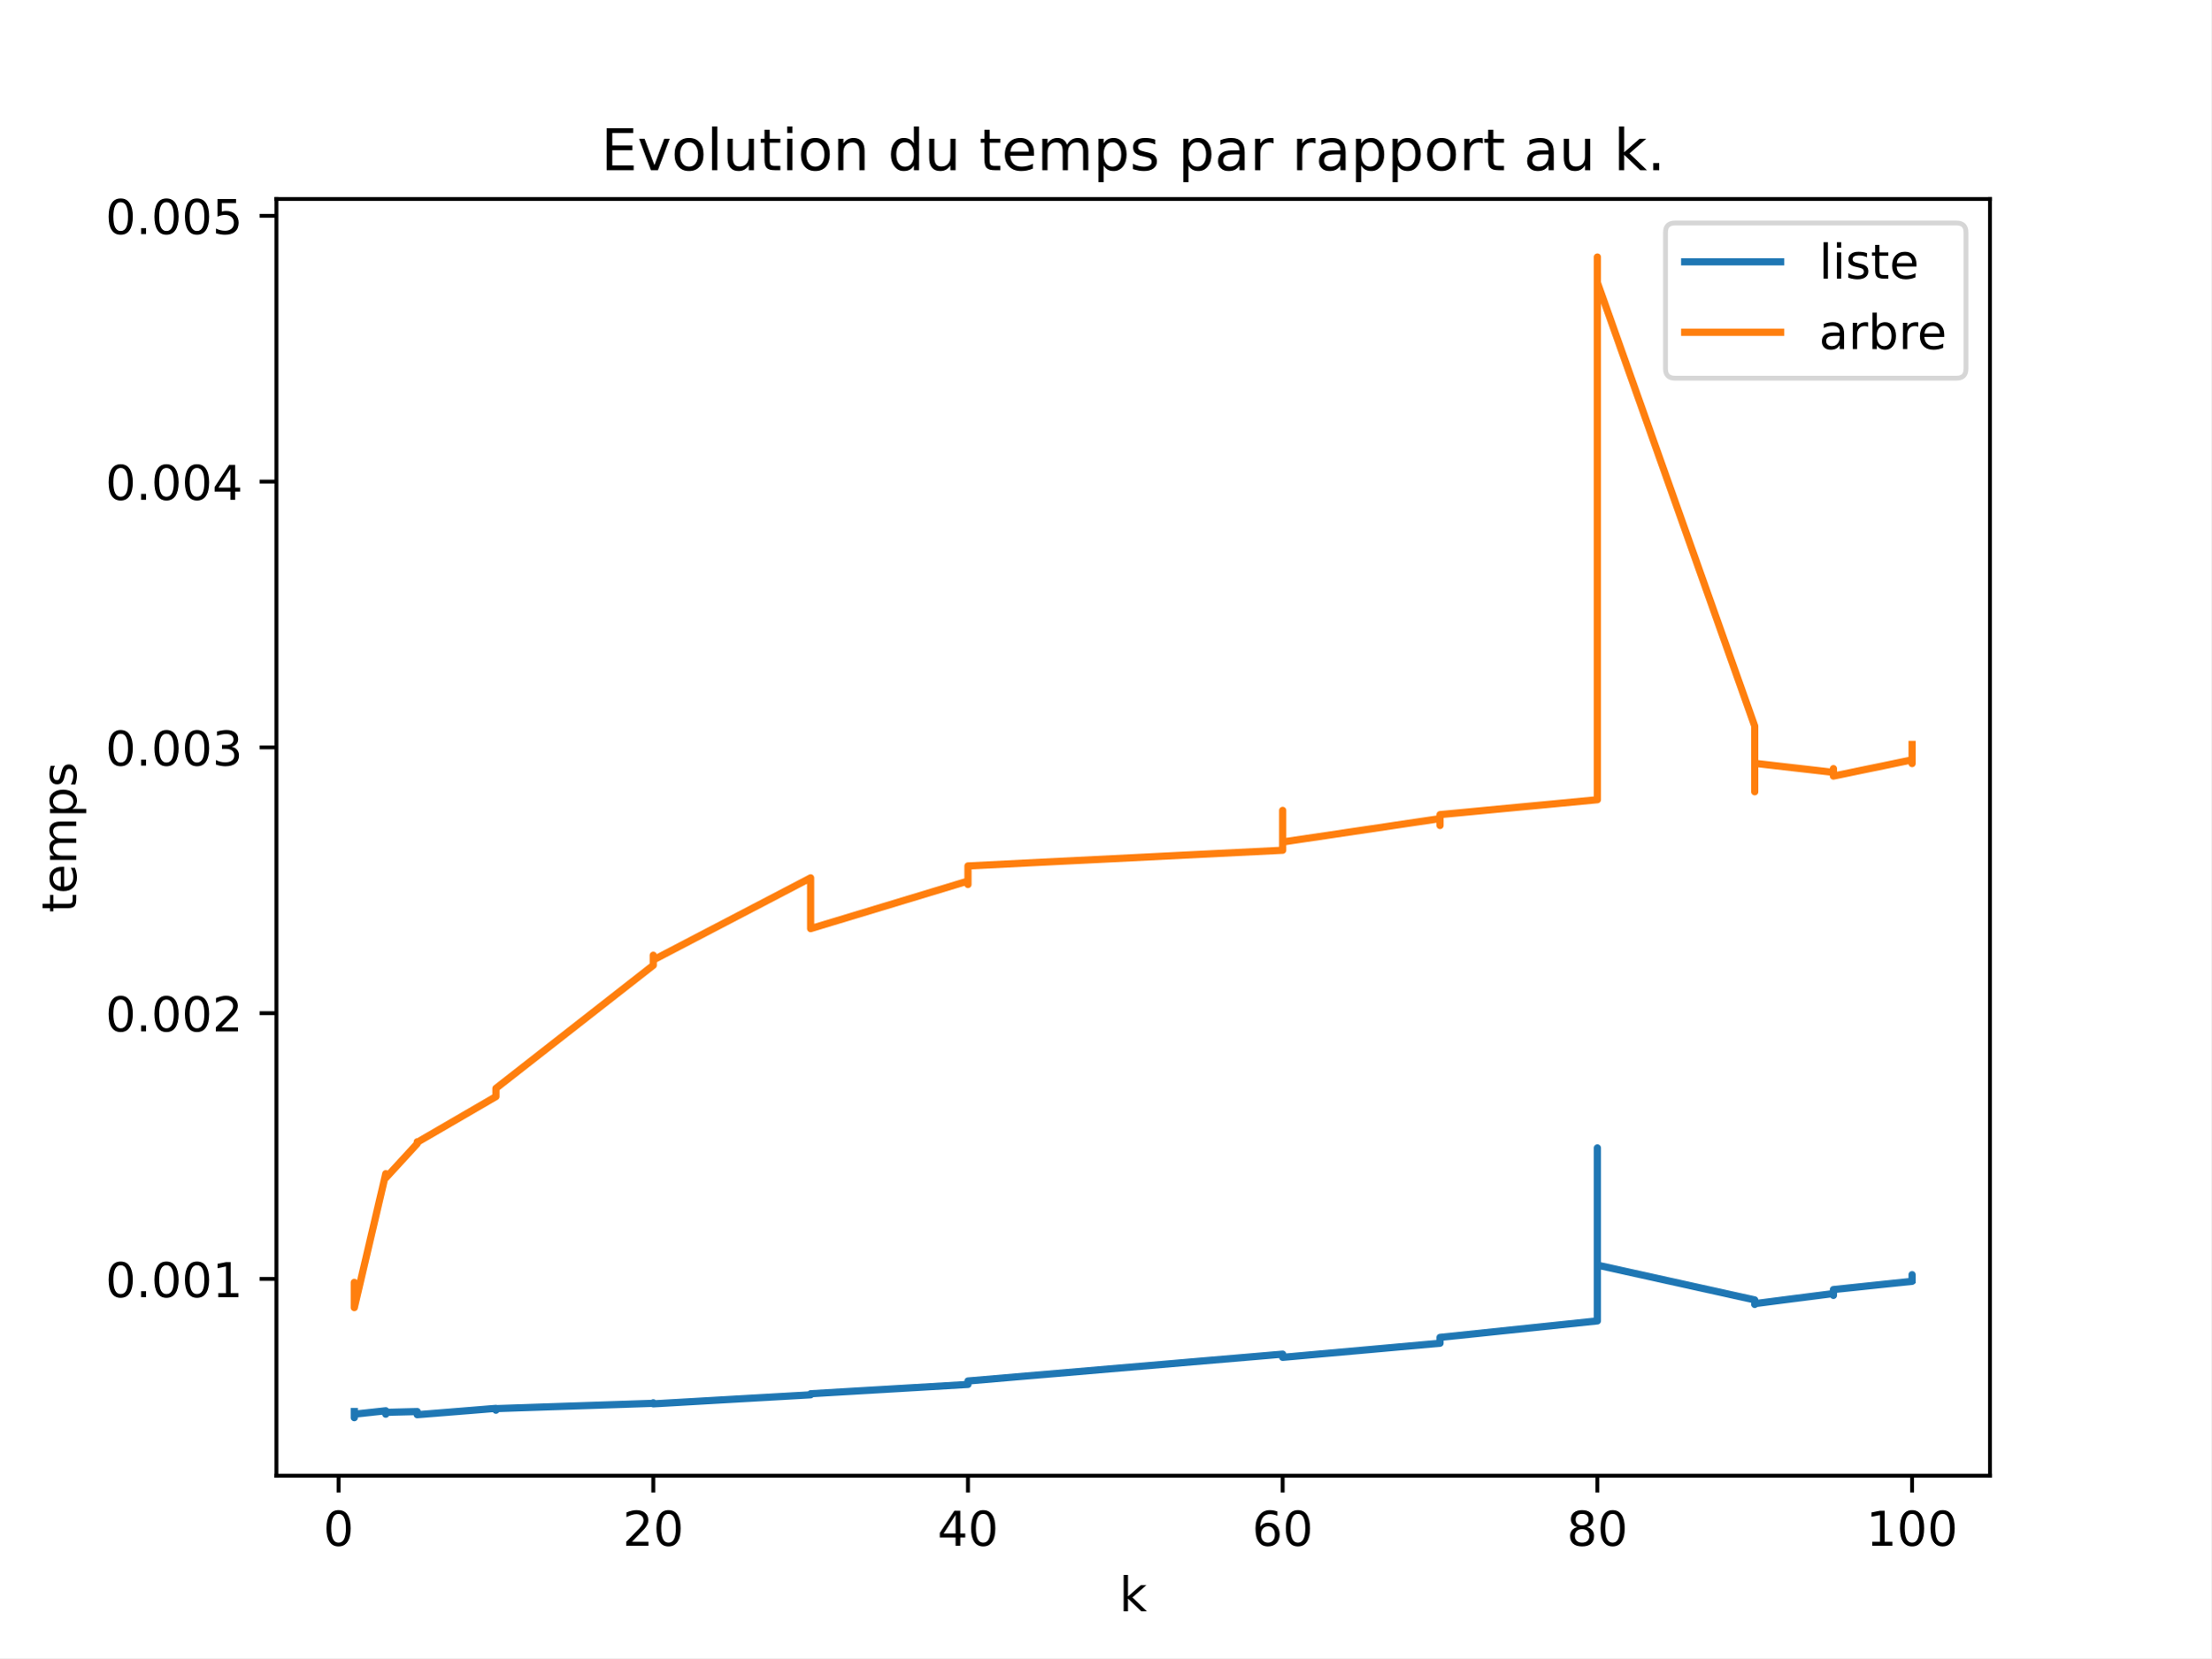
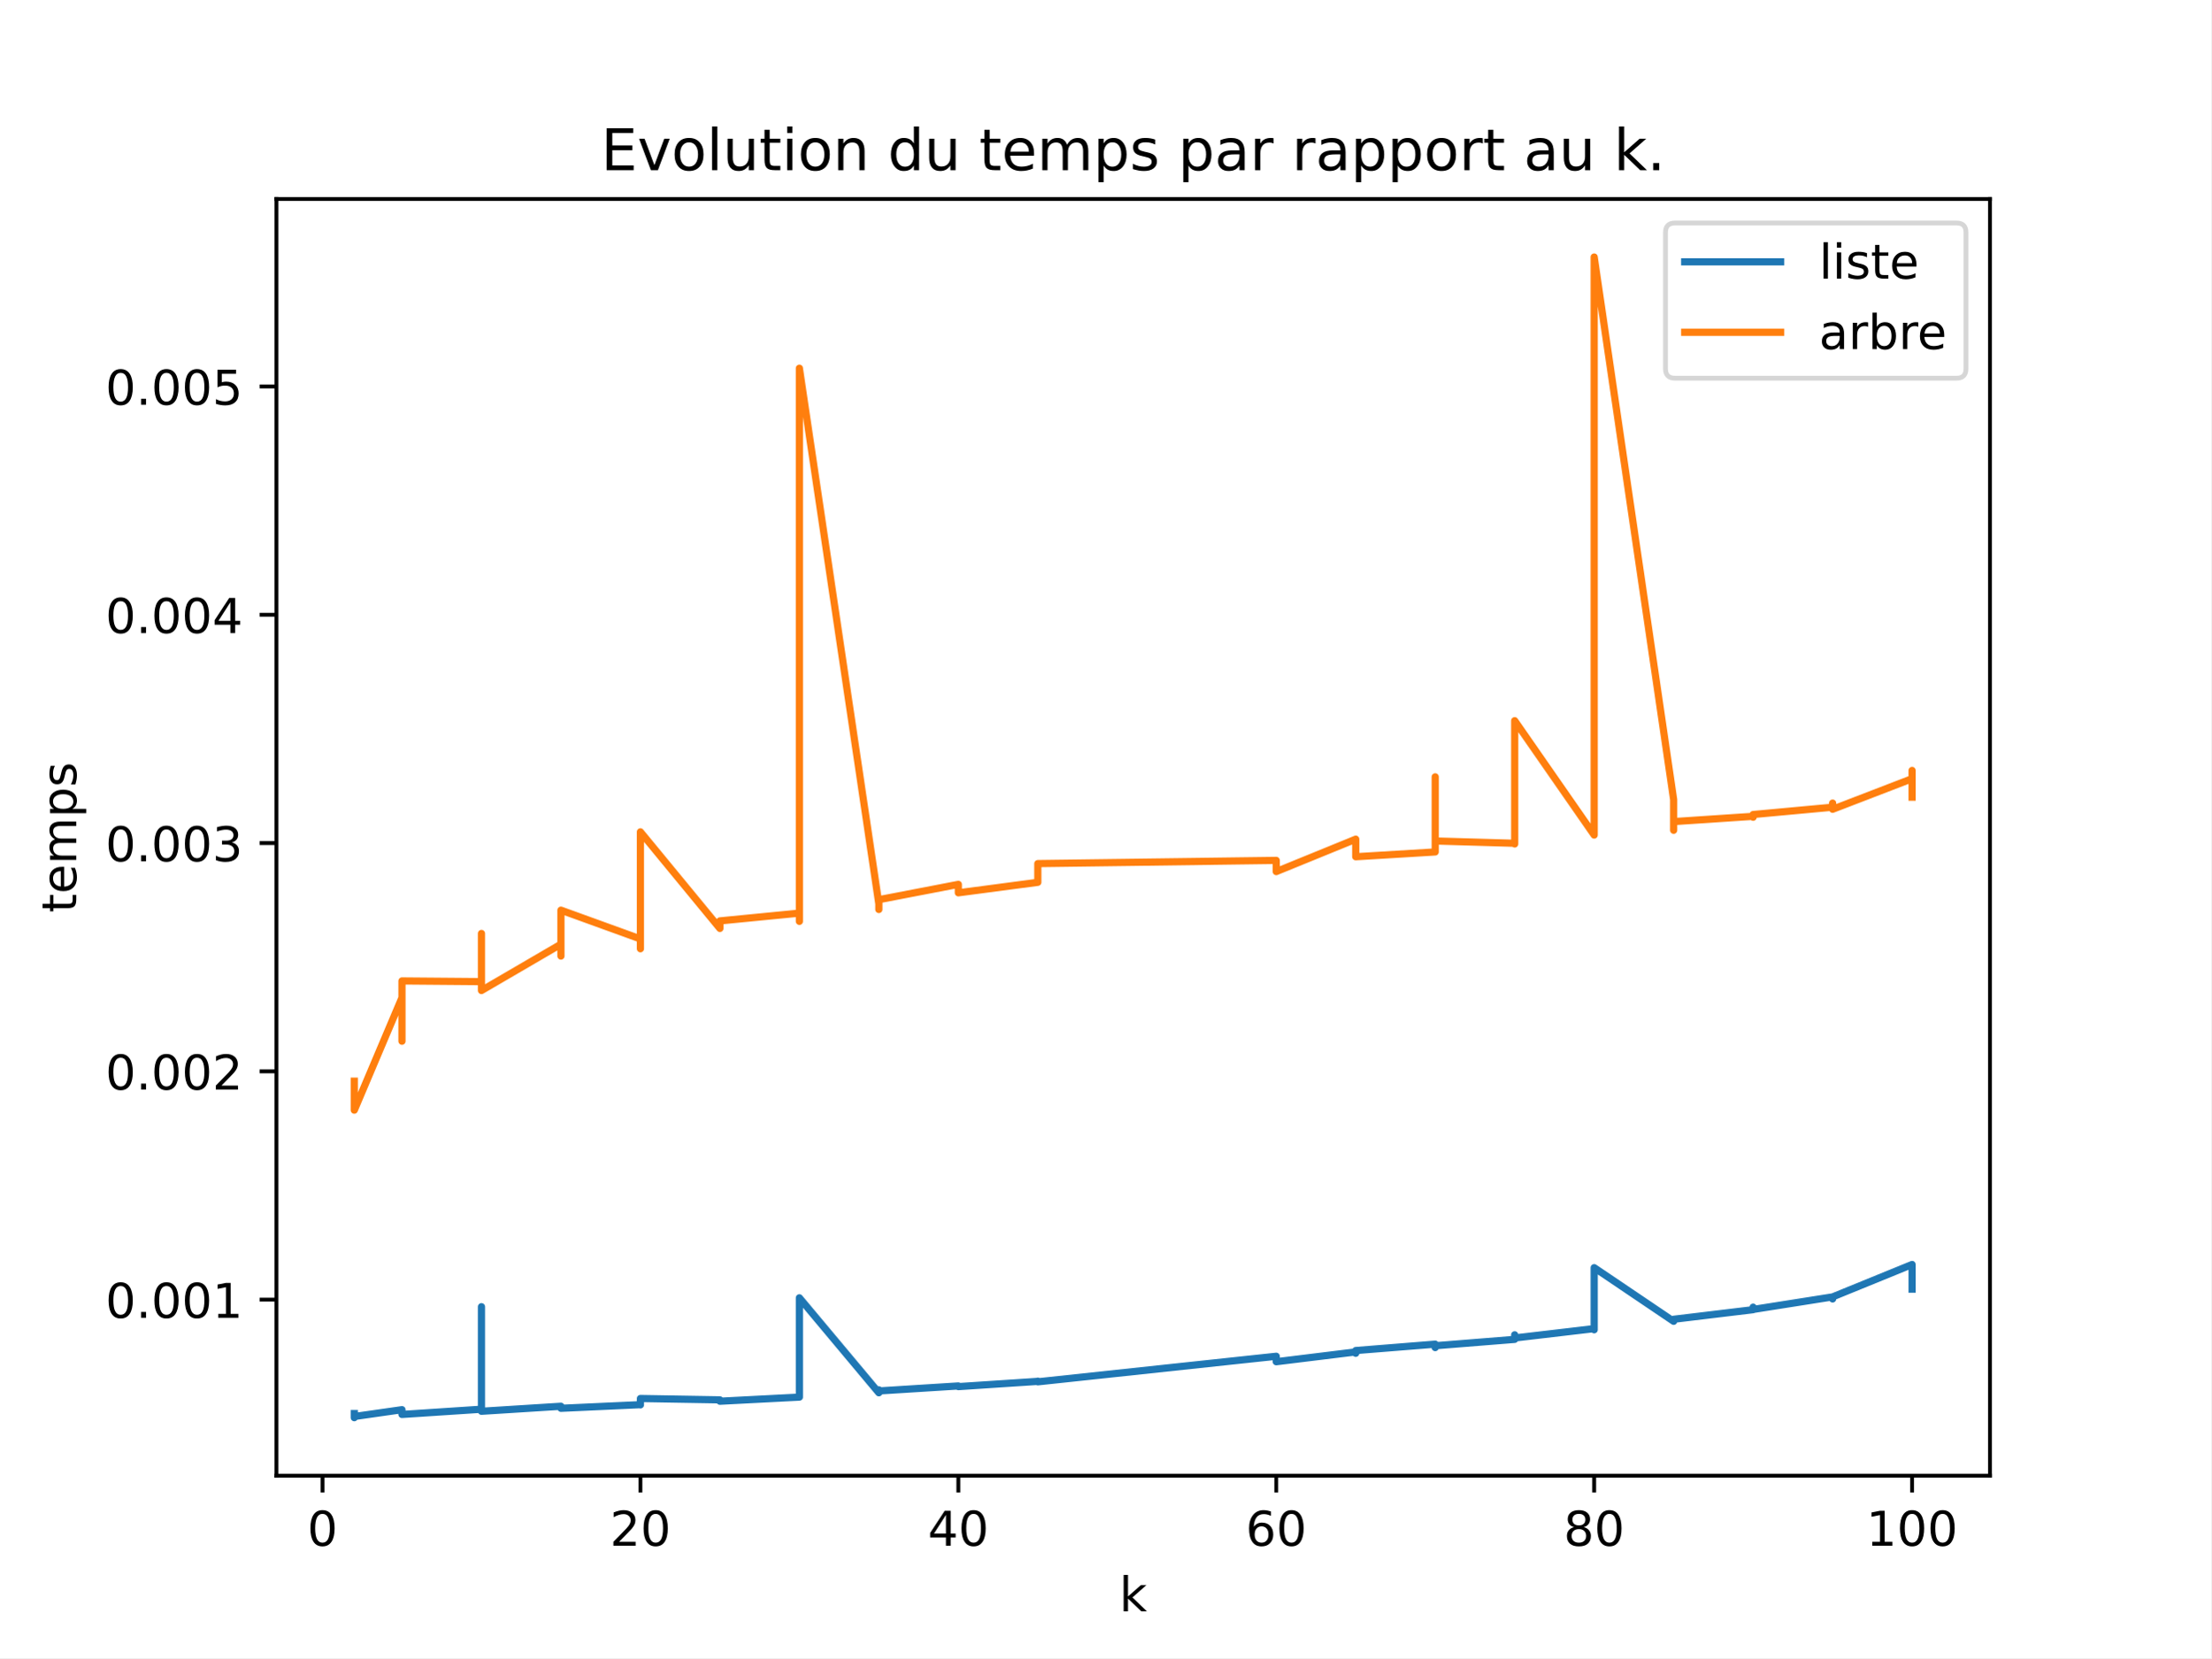
<svg xmlns="http://www.w3.org/2000/svg" xmlns:xlink="http://www.w3.org/1999/xlink" width="460.8pt" height="345.6pt" viewBox="0 0 460.8 345.6" version="1.1">
  <defs>
    <style type="text/css">*{stroke-linejoin: round; stroke-linecap: butt}</style>
  </defs>
  <g id="figure_1">
    <g id="patch_1">
      <path d="M 0 345.6  L 460.8 345.6  L 460.8 0  L 0 0  z " style="fill: #ffffff" />
    </g>
    <g id="axes_1">
      <g id="patch_2">
        <path d="M 57.6 307.584  L 414.72 307.584  L 414.72 41.472  L 57.6 41.472  z " style="fill: #ffffff" />
      </g>
      <g id="matplotlib.axis_1">
        <g id="xtick_1">
          <g id="line2d_1">
            <defs>
-               <path id="m94655cfe02" d="M 0 0  L 0 3.5  " style="stroke: #000000; stroke-width: 0.8" />
-             </defs>
-             <g>
-               <use xlink:href="#m94655cfe02" x="70.553" y="307.584" style="stroke: #000000; stroke-width: 0.8" />
+               <path id="me3ac6b1314" d="M 0 0  L 0 3.5  " style="stroke: #000000; stroke-width: 0.8" />
+             </defs>
+             <g>
+               <use xlink:href="#me3ac6b1314" x="67.207" y="307.584" style="stroke: #000000; stroke-width: 0.8" />
            </g>
          </g>
          <g id="text_1">
-             <g transform="translate(67.37214 322.1824) scale(0.1 -0.1)">
+             <g transform="translate(64.02587 322.1824) scale(0.1 -0.1)">
              <defs>
                <path id="DejaVuSans-30" d="M 2034 4250  Q 1547 4250 1301 3770  Q 1056 3291 1056 2328  Q 1056 1369 1301 889  Q 1547 409 2034 409  Q 2525 409 2770 889  Q 3016 1369 3016 2328  Q 3016 3291 2770 3770  Q 2525 4250 2034 4250  z M 2034 4750  Q 2819 4750 3233 4129  Q 3647 3509 3647 2328  Q 3647 1150 3233 529  Q 2819 -91 2034 -91  Q 1250 -91 836 529  Q 422 1150 422 2328  Q 422 3509 836 4129  Q 1250 4750 2034 4750  z " transform="scale(0.015625)" />
              </defs>
              <use xlink:href="#DejaVuSans-30" />
            </g>
          </g>
        </g>
        <g id="xtick_2">
          <g id="line2d_2">
            <g>
-               <use xlink:href="#m94655cfe02" x="136.14" y="307.584" style="stroke: #000000; stroke-width: 0.8" />
+               <use xlink:href="#me3ac6b1314" x="133.463" y="307.584" style="stroke: #000000; stroke-width: 0.8" />
            </g>
          </g>
          <g id="text_2">
-             <g transform="translate(129.7777 322.1824) scale(0.1 -0.1)">
+             <g transform="translate(127.1007 322.1824) scale(0.1 -0.1)">
              <defs>
                <path id="DejaVuSans-32" d="M 1228 531  L 3431 531  L 3431 0  L 469 0  L 469 531  Q 828 903 1448 1529  Q 2069 2156 2228 2338  Q 2531 2678 2651 2914  Q 2772 3150 2772 3378  Q 2772 3750 2511 3984  Q 2250 4219 1831 4219  Q 1534 4219 1204 4116  Q 875 4013 500 3803  L 500 4441  Q 881 4594 1212 4672  Q 1544 4750 1819 4750  Q 2544 4750 2975 4387  Q 3406 4025 3406 3419  Q 3406 3131 3298 2873  Q 3191 2616 2906 2266  Q 2828 2175 2409 1742  Q 1991 1309 1228 531  z " transform="scale(0.015625)" />
              </defs>
              <use xlink:href="#DejaVuSans-32" />
              <use xlink:href="#DejaVuSans-30" x="63.623" />
            </g>
          </g>
        </g>
        <g id="xtick_3">
          <g id="line2d_3">
            <g>
-               <use xlink:href="#m94655cfe02" x="201.727" y="307.584" style="stroke: #000000; stroke-width: 0.8" />
+               <use xlink:href="#me3ac6b1314" x="199.719" y="307.584" style="stroke: #000000; stroke-width: 0.8" />
            </g>
          </g>
          <g id="text_3">
-             <g transform="translate(195.3644 322.1824) scale(0.1 -0.1)">
+             <g transform="translate(193.3567 322.1824) scale(0.1 -0.1)">
              <defs>
                <path id="DejaVuSans-34" d="M 2419 4116  L 825 1625  L 2419 1625  L 2419 4116  z M 2253 4666  L 3047 4666  L 3047 1625  L 3713 1625  L 3713 1100  L 3047 1100  L 3047 0  L 2419 0  L 2419 1100  L 313 1100  L 313 1709  L 2253 4666  z " transform="scale(0.015625)" />
              </defs>
              <use xlink:href="#DejaVuSans-34" />
              <use xlink:href="#DejaVuSans-30" x="63.623" />
            </g>
          </g>
        </g>
        <g id="xtick_4">
          <g id="line2d_4">
            <g>
-               <use xlink:href="#m94655cfe02" x="267.314" y="307.584" style="stroke: #000000; stroke-width: 0.8" />
+               <use xlink:href="#me3ac6b1314" x="265.975" y="307.584" style="stroke: #000000; stroke-width: 0.8" />
            </g>
          </g>
          <g id="text_4">
-             <g transform="translate(260.9512 322.1824) scale(0.1 -0.1)">
+             <g transform="translate(259.6127 322.1824) scale(0.1 -0.1)">
              <defs>
                <path id="DejaVuSans-36" d="M 2113 2584  Q 1688 2584 1439 2293  Q 1191 2003 1191 1497  Q 1191 994 1439 701  Q 1688 409 2113 409  Q 2538 409 2786 701  Q 3034 994 3034 1497  Q 3034 2003 2786 2293  Q 2538 2584 2113 2584  z M 3366 4563  L 3366 3988  Q 3128 4100 2886 4159  Q 2644 4219 2406 4219  Q 1781 4219 1451 3797  Q 1122 3375 1075 2522  Q 1259 2794 1537 2939  Q 1816 3084 2150 3084  Q 2853 3084 3261 2657  Q 3669 2231 3669 1497  Q 3669 778 3244 343  Q 2819 -91 2113 -91  Q 1303 -91 875 529  Q 447 1150 447 2328  Q 447 3434 972 4092  Q 1497 4750 2381 4750  Q 2619 4750 2861 4703  Q 3103 4656 3366 4563  z " transform="scale(0.015625)" />
              </defs>
              <use xlink:href="#DejaVuSans-36" />
              <use xlink:href="#DejaVuSans-30" x="63.623" />
            </g>
          </g>
        </g>
        <g id="xtick_5">
          <g id="line2d_5">
            <g>
-               <use xlink:href="#m94655cfe02" x="332.9" y="307.584" style="stroke: #000000; stroke-width: 0.8" />
+               <use xlink:href="#me3ac6b1314" x="332.231" y="307.584" style="stroke: #000000; stroke-width: 0.8" />
            </g>
          </g>
          <g id="text_5">
-             <g transform="translate(326.538 322.1824) scale(0.1 -0.1)">
+             <g transform="translate(325.8687 322.1824) scale(0.1 -0.1)">
              <defs>
                <path id="DejaVuSans-38" d="M 2034 2216  Q 1584 2216 1326 1975  Q 1069 1734 1069 1313  Q 1069 891 1326 650  Q 1584 409 2034 409  Q 2484 409 2743 651  Q 3003 894 3003 1313  Q 3003 1734 2745 1975  Q 2488 2216 2034 2216  z M 1403 2484  Q 997 2584 770 2862  Q 544 3141 544 3541  Q 544 4100 942 4425  Q 1341 4750 2034 4750  Q 2731 4750 3128 4425  Q 3525 4100 3525 3541  Q 3525 3141 3298 2862  Q 3072 2584 2669 2484  Q 3125 2378 3379 2068  Q 3634 1759 3634 1313  Q 3634 634 3220 271  Q 2806 -91 2034 -91  Q 1263 -91 848 271  Q 434 634 434 1313  Q 434 1759 690 2068  Q 947 2378 1403 2484  z M 1172 3481  Q 1172 3119 1398 2916  Q 1625 2713 2034 2713  Q 2441 2713 2670 2916  Q 2900 3119 2900 3481  Q 2900 3844 2670 4047  Q 2441 4250 2034 4250  Q 1625 4250 1398 4047  Q 1172 3844 1172 3481  z " transform="scale(0.015625)" />
              </defs>
              <use xlink:href="#DejaVuSans-38" />
              <use xlink:href="#DejaVuSans-30" x="63.623" />
            </g>
          </g>
        </g>
        <g id="xtick_6">
          <g id="line2d_6">
            <g>
-               <use xlink:href="#m94655cfe02" x="398.487" y="307.584" style="stroke: #000000; stroke-width: 0.8" />
+               <use xlink:href="#me3ac6b1314" x="398.487" y="307.584" style="stroke: #000000; stroke-width: 0.8" />
            </g>
          </g>
          <g id="text_6">
            <g transform="translate(388.9435 322.1824) scale(0.1 -0.1)">
              <defs>
                <path id="DejaVuSans-31" d="M 794 531  L 1825 531  L 1825 4091  L 703 3866  L 703 4441  L 1819 4666  L 2450 4666  L 2450 531  L 3481 531  L 3481 0  L 794 0  L 794 531  z " transform="scale(0.015625)" />
              </defs>
              <use xlink:href="#DejaVuSans-31" />
              <use xlink:href="#DejaVuSans-30" x="63.623" />
              <use xlink:href="#DejaVuSans-30" x="127.246" />
            </g>
          </g>
        </g>
        <g id="text_7">
          <g transform="translate(233.2647 335.8606) scale(0.1 -0.1)">
            <defs>
              <path id="DejaVuSans-6b" d="M 581 4863  L 1159 4863  L 1159 1991  L 2875 3500  L 3609 3500  L 1753 1863  L 3688 0  L 2938 0  L 1159 1709  L 1159 0  L 581 0  L 581 4863  z " transform="scale(0.015625)" />
            </defs>
            <use xlink:href="#DejaVuSans-6b" />
          </g>
        </g>
      </g>
      <g id="matplotlib.axis_2">
        <g id="ytick_1">
          <g id="line2d_7">
            <defs>
-               <path id="mf28e048f3c" d="M 0 0  L -3.5 0  " style="stroke: #000000; stroke-width: 0.8" />
-             </defs>
-             <g>
-               <use xlink:href="#mf28e048f3c" x="57.6" y="266.571" style="stroke: #000000; stroke-width: 0.8" />
+               <path id="mc627fd84cb" d="M 0 0  L -3.5 0  " style="stroke: #000000; stroke-width: 0.8" />
+             </defs>
+             <g>
+               <use xlink:href="#mc627fd84cb" x="57.6" y="270.887" style="stroke: #000000; stroke-width: 0.8" />
            </g>
          </g>
          <g id="text_8">
-             <g transform="translate(21.97188 270.3698) scale(0.1 -0.1)">
+             <g transform="translate(21.97188 274.686) scale(0.1 -0.1)">
              <defs>
                <path id="DejaVuSans-2e" d="M 684 794  L 1344 794  L 1344 0  L 684 0  L 684 794  z " transform="scale(0.015625)" />
              </defs>
              <use xlink:href="#DejaVuSans-30" />
              <use xlink:href="#DejaVuSans-2e" x="63.623" />
              <use xlink:href="#DejaVuSans-30" x="95.41" />
              <use xlink:href="#DejaVuSans-30" x="159.033" />
              <use xlink:href="#DejaVuSans-31" x="222.656" />
            </g>
          </g>
        </g>
        <g id="ytick_2">
          <g id="line2d_8">
            <g>
-               <use xlink:href="#mf28e048f3c" x="57.6" y="211.173" style="stroke: #000000; stroke-width: 0.8" />
+               <use xlink:href="#mc627fd84cb" x="57.6" y="223.302" style="stroke: #000000; stroke-width: 0.8" />
            </g>
          </g>
          <g id="text_9">
-             <g transform="translate(21.97188 214.9725) scale(0.1 -0.1)">
+             <g transform="translate(21.97188 227.1014) scale(0.1 -0.1)">
              <use xlink:href="#DejaVuSans-30" />
              <use xlink:href="#DejaVuSans-2e" x="63.623" />
              <use xlink:href="#DejaVuSans-30" x="95.41" />
              <use xlink:href="#DejaVuSans-30" x="159.033" />
              <use xlink:href="#DejaVuSans-32" x="222.656" />
            </g>
          </g>
        </g>
        <g id="ytick_3">
          <g id="line2d_9">
            <g>
-               <use xlink:href="#mf28e048f3c" x="57.6" y="155.776" style="stroke: #000000; stroke-width: 0.8" />
+               <use xlink:href="#mc627fd84cb" x="57.6" y="175.718" style="stroke: #000000; stroke-width: 0.8" />
            </g>
          </g>
          <g id="text_10">
-             <g transform="translate(21.97188 159.5752) scale(0.1 -0.1)">
+             <g transform="translate(21.97188 179.5168) scale(0.1 -0.1)">
              <defs>
                <path id="DejaVuSans-33" d="M 2597 2516  Q 3050 2419 3304 2112  Q 3559 1806 3559 1356  Q 3559 666 3084 287  Q 2609 -91 1734 -91  Q 1441 -91 1130 -33  Q 819 25 488 141  L 488 750  Q 750 597 1062 519  Q 1375 441 1716 441  Q 2309 441 2620 675  Q 2931 909 2931 1356  Q 2931 1769 2642 2001  Q 2353 2234 1838 2234  L 1294 2234  L 1294 2753  L 1863 2753  Q 2328 2753 2575 2939  Q 2822 3125 2822 3475  Q 2822 3834 2567 4026  Q 2313 4219 1838 4219  Q 1578 4219 1281 4162  Q 984 4106 628 3988  L 628 4550  Q 988 4650 1302 4700  Q 1616 4750 1894 4750  Q 2613 4750 3031 4423  Q 3450 4097 3450 3541  Q 3450 3153 3228 2886  Q 3006 2619 2597 2516  z " transform="scale(0.015625)" />
              </defs>
              <use xlink:href="#DejaVuSans-30" />
              <use xlink:href="#DejaVuSans-2e" x="63.623" />
              <use xlink:href="#DejaVuSans-30" x="95.41" />
              <use xlink:href="#DejaVuSans-30" x="159.033" />
              <use xlink:href="#DejaVuSans-33" x="222.656" />
            </g>
          </g>
        </g>
        <g id="ytick_4">
          <g id="line2d_10">
            <g>
-               <use xlink:href="#mf28e048f3c" x="57.6" y="100.379" style="stroke: #000000; stroke-width: 0.8" />
+               <use xlink:href="#mc627fd84cb" x="57.6" y="128.133" style="stroke: #000000; stroke-width: 0.8" />
            </g>
          </g>
          <g id="text_11">
-             <g transform="translate(21.97188 104.1779) scale(0.1 -0.1)">
+             <g transform="translate(21.97188 131.9323) scale(0.1 -0.1)">
              <use xlink:href="#DejaVuSans-30" />
              <use xlink:href="#DejaVuSans-2e" x="63.623" />
              <use xlink:href="#DejaVuSans-30" x="95.41" />
              <use xlink:href="#DejaVuSans-30" x="159.033" />
              <use xlink:href="#DejaVuSans-34" x="222.656" />
            </g>
          </g>
        </g>
        <g id="ytick_5">
          <g id="line2d_11">
            <g>
-               <use xlink:href="#mf28e048f3c" x="57.6" y="44.981" style="stroke: #000000; stroke-width: 0.8" />
+               <use xlink:href="#mc627fd84cb" x="57.6" y="80.548" style="stroke: #000000; stroke-width: 0.8" />
            </g>
          </g>
          <g id="text_12">
-             <g transform="translate(21.97188 48.78064) scale(0.1 -0.1)">
+             <g transform="translate(21.97188 84.34767) scale(0.1 -0.1)">
              <defs>
                <path id="DejaVuSans-35" d="M 691 4666  L 3169 4666  L 3169 4134  L 1269 4134  L 1269 2991  Q 1406 3038 1543 3061  Q 1681 3084 1819 3084  Q 2600 3084 3056 2656  Q 3513 2228 3513 1497  Q 3513 744 3044 326  Q 2575 -91 1722 -91  Q 1428 -91 1123 -41  Q 819 9 494 109  L 494 744  Q 775 591 1075 516  Q 1375 441 1709 441  Q 2250 441 2565 725  Q 2881 1009 2881 1497  Q 2881 1984 2565 2268  Q 2250 2553 1709 2553  Q 1456 2553 1204 2497  Q 953 2441 691 2322  L 691 4666  z " transform="scale(0.015625)" />
              </defs>
              <use xlink:href="#DejaVuSans-30" />
              <use xlink:href="#DejaVuSans-2e" x="63.623" />
              <use xlink:href="#DejaVuSans-30" x="95.41" />
              <use xlink:href="#DejaVuSans-30" x="159.033" />
              <use xlink:href="#DejaVuSans-35" x="222.656" />
            </g>
          </g>
        </g>
        <g id="text_13">
          <g transform="translate(15.89219 190.2139) rotate(-90) scale(0.1 -0.1)">
            <defs>
              <path id="DejaVuSans-74" d="M 1172 4494  L 1172 3500  L 2356 3500  L 2356 3053  L 1172 3053  L 1172 1153  Q 1172 725 1289 603  Q 1406 481 1766 481  L 2356 481  L 2356 0  L 1766 0  Q 1100 0 847 248  Q 594 497 594 1153  L 594 3053  L 172 3053  L 172 3500  L 594 3500  L 594 4494  L 1172 4494  z " transform="scale(0.015625)" />
              <path id="DejaVuSans-65" d="M 3597 1894  L 3597 1613  L 953 1613  Q 991 1019 1311 708  Q 1631 397 2203 397  Q 2534 397 2845 478  Q 3156 559 3463 722  L 3463 178  Q 3153 47 2828 -22  Q 2503 -91 2169 -91  Q 1331 -91 842 396  Q 353 884 353 1716  Q 353 2575 817 3079  Q 1281 3584 2069 3584  Q 2775 3584 3186 3129  Q 3597 2675 3597 1894  z M 3022 2063  Q 3016 2534 2758 2815  Q 2500 3097 2075 3097  Q 1594 3097 1305 2825  Q 1016 2553 972 2059  L 3022 2063  z " transform="scale(0.015625)" />
              <path id="DejaVuSans-6d" d="M 3328 2828  Q 3544 3216 3844 3400  Q 4144 3584 4550 3584  Q 5097 3584 5394 3201  Q 5691 2819 5691 2113  L 5691 0  L 5113 0  L 5113 2094  Q 5113 2597 4934 2840  Q 4756 3084 4391 3084  Q 3944 3084 3684 2787  Q 3425 2491 3425 1978  L 3425 0  L 2847 0  L 2847 2094  Q 2847 2600 2669 2842  Q 2491 3084 2119 3084  Q 1678 3084 1418 2786  Q 1159 2488 1159 1978  L 1159 0  L 581 0  L 581 3500  L 1159 3500  L 1159 2956  Q 1356 3278 1631 3431  Q 1906 3584 2284 3584  Q 2666 3584 2933 3390  Q 3200 3197 3328 2828  z " transform="scale(0.015625)" />
              <path id="DejaVuSans-70" d="M 1159 525  L 1159 -1331  L 581 -1331  L 581 3500  L 1159 3500  L 1159 2969  Q 1341 3281 1617 3432  Q 1894 3584 2278 3584  Q 2916 3584 3314 3078  Q 3713 2572 3713 1747  Q 3713 922 3314 415  Q 2916 -91 2278 -91  Q 1894 -91 1617 61  Q 1341 213 1159 525  z M 3116 1747  Q 3116 2381 2855 2742  Q 2594 3103 2138 3103  Q 1681 3103 1420 2742  Q 1159 2381 1159 1747  Q 1159 1113 1420 752  Q 1681 391 2138 391  Q 2594 391 2855 752  Q 3116 1113 3116 1747  z " transform="scale(0.015625)" />
              <path id="DejaVuSans-73" d="M 2834 3397  L 2834 2853  Q 2591 2978 2328 3040  Q 2066 3103 1784 3103  Q 1356 3103 1142 2972  Q 928 2841 928 2578  Q 928 2378 1081 2264  Q 1234 2150 1697 2047  L 1894 2003  Q 2506 1872 2764 1633  Q 3022 1394 3022 966  Q 3022 478 2636 193  Q 2250 -91 1575 -91  Q 1294 -91 989 -36  Q 684 19 347 128  L 347 722  Q 666 556 975 473  Q 1284 391 1588 391  Q 1994 391 2212 530  Q 2431 669 2431 922  Q 2431 1156 2273 1281  Q 2116 1406 1581 1522  L 1381 1569  Q 847 1681 609 1914  Q 372 2147 372 2553  Q 372 3047 722 3315  Q 1072 3584 1716 3584  Q 2034 3584 2315 3537  Q 2597 3491 2834 3397  z " transform="scale(0.015625)" />
            </defs>
            <use xlink:href="#DejaVuSans-74" />
            <use xlink:href="#DejaVuSans-65" x="39.209" />
            <use xlink:href="#DejaVuSans-6d" x="100.732" />
            <use xlink:href="#DejaVuSans-70" x="198.145" />
            <use xlink:href="#DejaVuSans-73" x="261.621" />
          </g>
        </g>
      </g>
      <g id="line2d_12">
-         <path d="M 73.833 294.214  L 73.833 295.488  L 73.833 294.768  L 80.391 294.048  L 80.391 294.768  L 80.391 294.38  L 86.95 294.214  L 86.95 294.823  L 86.95 294.879  L 103.347 293.549  L 103.347 293.937  L 103.347 293.604  L 136.14 292.497  L 136.14 292.386  L 136.14 292.607  L 168.934 290.724  L 168.934 290.668  L 168.934 290.502  L 201.727 288.563  L 201.727 288.563  L 201.727 287.843  L 267.314 282.248  L 267.314 282.525  L 267.314 282.913  L 300.107 279.977  L 300.107 279.09  L 300.107 278.758  L 332.9 275.323  L 332.9 239.26  L 332.9 263.69  L 365.694 270.947  L 365.694 271.889  L 365.694 271.723  L 382.091 269.617  L 382.091 270.005  L 382.091 268.787  L 398.487 267.069  L 398.487 265.684  L 398.487 266.737  " clip-path="url(#p141c79a0ab)" style="fill: none; stroke: #1f77b4; stroke-width: 1.5; stroke-linecap: square" />
+         <path d="M 73.833 294.631  L 73.833 295.488  L 73.833 295.25  L 83.771 293.823  L 83.771 294.584  L 83.771 294.822  L 100.335 293.727  L 100.335 272.362  L 100.335 294.156  L 116.899 293.109  L 116.899 293.489  L 116.899 293.537  L 133.463 292.776  L 133.463 292.823  L 133.463 291.491  L 150.027 291.776  L 150.027 291.967  L 150.027 292.062  L 166.591 291.205  L 166.591 291.158  L 166.591 270.506  L 183.155 290.301  L 183.155 289.683  L 183.155 289.921  L 199.719 288.874  L 199.719 288.874  L 199.719 289.016  L 216.283 287.922  L 216.283 287.874  L 216.283 288.017  L 265.975 282.688  L 265.975 283.687  L 265.975 283.83  L 282.539 281.784  L 282.539 282.069  L 282.539 281.498  L 299.103 280.166  L 299.103 280.88  L 299.103 280.499  L 315.667 279.166  L 315.667 278.215  L 315.667 278.881  L 332.231 276.93  L 332.231 277.168  L 332.231 264.225  L 348.795 275.407  L 348.795 275.407  L 348.795 274.979  L 365.359 272.98  L 365.359 272.457  L 365.359 272.933  L 381.923 270.316  L 381.923 270.744  L 381.923 270.316  L 398.487 263.559  L 398.487 268.603  L 398.487 268.698  " clip-path="url(#p0b0e7de4b6)" style="fill: none; stroke: #1f77b4; stroke-width: 1.5; stroke-linecap: square" />
      </g>
      <g id="line2d_13">
-         <path d="M 73.833 271.002  L 73.833 267.291  L 73.833 272.554  L 80.391 244.633  L 80.391 245.52  L 80.391 245.52  L 86.95 238.373  L 86.95 237.986  L 86.95 238.096  L 103.347 228.568  L 103.347 227.793  L 103.347 226.851  L 136.14 201.202  L 136.14 199.097  L 136.14 200.094  L 168.934 182.976  L 168.934 193.502  L 168.934 193.557  L 201.727 183.641  L 201.727 184.361  L 201.727 180.483  L 267.314 177.215  L 267.314 168.905  L 267.314 175.497  L 300.107 170.622  L 300.107 172.063  L 300.107 169.792  L 332.9 166.689  L 332.9 53.568  L 332.9 58.886  L 365.694 151.344  L 365.694 165.027  L 365.694 159.1  L 382.091 160.983  L 382.091 160.208  L 382.091 161.759  L 398.487 158.38  L 398.487 159.155  L 398.487 155.167  " clip-path="url(#p141c79a0ab)" style="fill: none; stroke: #ff7f0e; stroke-width: 1.5; stroke-linecap: square" />
+         <path d="M 73.833 225.348  L 73.833 230.725  L 73.833 231.392  L 83.771 207.932  L 83.771 217.021  L 83.771 204.459  L 100.335 204.601  L 100.335 194.561  L 100.335 206.457  L 116.899 196.798  L 116.899 199.272  L 116.899 189.707  L 133.463 195.703  L 133.463 197.749  L 133.463 173.386  L 150.027 193.514  L 150.027 192.991  L 150.027 191.944  L 166.591 190.326  L 166.591 192.039  L 166.591 76.742  L 183.155 188.423  L 183.155 189.565  L 183.155 187.519  L 199.719 184.33  L 199.719 185.758  L 199.719 186.091  L 216.283 183.902  L 216.283 180.809  L 216.283 180  L 265.975 179.334  L 265.975 179.81  L 265.975 181.666  L 282.539 174.909  L 282.539 176.146  L 282.539 178.573  L 299.103 177.573  L 299.103 161.918  L 299.103 175.289  L 315.667 175.765  L 315.667 175.908  L 315.667 150.212  L 332.231 174.052  L 332.231 173.338  L 332.231 53.568  L 348.795 166.677  L 348.795 173.053  L 348.795 171.245  L 365.359 170.15  L 365.359 170.341  L 365.359 169.77  L 381.923 168.247  L 381.923 167.39  L 381.923 168.675  L 398.487 162.299  L 398.487 160.586  L 398.487 166.153  " clip-path="url(#p0b0e7de4b6)" style="fill: none; stroke: #ff7f0e; stroke-width: 1.5; stroke-linecap: square" />
      </g>
      <g id="patch_3">
        <path d="M 57.6 307.584  L 57.6 41.472  " style="fill: none; stroke: #000000; stroke-width: 0.8; stroke-linejoin: miter; stroke-linecap: square" />
      </g>
      <g id="patch_4">
        <path d="M 414.72 307.584  L 414.72 41.472  " style="fill: none; stroke: #000000; stroke-width: 0.8; stroke-linejoin: miter; stroke-linecap: square" />
      </g>
      <g id="patch_5">
        <path d="M 57.6 307.584  L 414.72 307.584  " style="fill: none; stroke: #000000; stroke-width: 0.8; stroke-linejoin: miter; stroke-linecap: square" />
      </g>
      <g id="patch_6">
        <path d="M 57.6 41.472  L 414.72 41.472  " style="fill: none; stroke: #000000; stroke-width: 0.8; stroke-linejoin: miter; stroke-linecap: square" />
      </g>
      <g id="text_14">
        <g transform="translate(125.2434 35.472) scale(0.12 -0.12)">
          <defs>
            <path id="DejaVuSans-45" d="M 628 4666  L 3578 4666  L 3578 4134  L 1259 4134  L 1259 2753  L 3481 2753  L 3481 2222  L 1259 2222  L 1259 531  L 3634 531  L 3634 0  L 628 0  L 628 4666  z " transform="scale(0.015625)" />
            <path id="DejaVuSans-76" d="M 191 3500  L 800 3500  L 1894 563  L 2988 3500  L 3597 3500  L 2284 0  L 1503 0  L 191 3500  z " transform="scale(0.015625)" />
            <path id="DejaVuSans-6f" d="M 1959 3097  Q 1497 3097 1228 2736  Q 959 2375 959 1747  Q 959 1119 1226 758  Q 1494 397 1959 397  Q 2419 397 2687 759  Q 2956 1122 2956 1747  Q 2956 2369 2687 2733  Q 2419 3097 1959 3097  z M 1959 3584  Q 2709 3584 3137 3096  Q 3566 2609 3566 1747  Q 3566 888 3137 398  Q 2709 -91 1959 -91  Q 1206 -91 779 398  Q 353 888 353 1747  Q 353 2609 779 3096  Q 1206 3584 1959 3584  z " transform="scale(0.015625)" />
            <path id="DejaVuSans-6c" d="M 603 4863  L 1178 4863  L 1178 0  L 603 0  L 603 4863  z " transform="scale(0.015625)" />
            <path id="DejaVuSans-75" d="M 544 1381  L 544 3500  L 1119 3500  L 1119 1403  Q 1119 906 1312 657  Q 1506 409 1894 409  Q 2359 409 2629 706  Q 2900 1003 2900 1516  L 2900 3500  L 3475 3500  L 3475 0  L 2900 0  L 2900 538  Q 2691 219 2414 64  Q 2138 -91 1772 -91  Q 1169 -91 856 284  Q 544 659 544 1381  z M 1991 3584  L 1991 3584  z " transform="scale(0.015625)" />
            <path id="DejaVuSans-69" d="M 603 3500  L 1178 3500  L 1178 0  L 603 0  L 603 3500  z M 603 4863  L 1178 4863  L 1178 4134  L 603 4134  L 603 4863  z " transform="scale(0.015625)" />
            <path id="DejaVuSans-6e" d="M 3513 2113  L 3513 0  L 2938 0  L 2938 2094  Q 2938 2591 2744 2837  Q 2550 3084 2163 3084  Q 1697 3084 1428 2787  Q 1159 2491 1159 1978  L 1159 0  L 581 0  L 581 3500  L 1159 3500  L 1159 2956  Q 1366 3272 1645 3428  Q 1925 3584 2291 3584  Q 2894 3584 3203 3211  Q 3513 2838 3513 2113  z " transform="scale(0.015625)" />
            <path id="DejaVuSans-20" transform="scale(0.015625)" />
            <path id="DejaVuSans-64" d="M 2906 2969  L 2906 4863  L 3481 4863  L 3481 0  L 2906 0  L 2906 525  Q 2725 213 2448 61  Q 2172 -91 1784 -91  Q 1150 -91 751 415  Q 353 922 353 1747  Q 353 2572 751 3078  Q 1150 3584 1784 3584  Q 2172 3584 2448 3432  Q 2725 3281 2906 2969  z M 947 1747  Q 947 1113 1208 752  Q 1469 391 1925 391  Q 2381 391 2643 752  Q 2906 1113 2906 1747  Q 2906 2381 2643 2742  Q 2381 3103 1925 3103  Q 1469 3103 1208 2742  Q 947 2381 947 1747  z " transform="scale(0.015625)" />
            <path id="DejaVuSans-61" d="M 2194 1759  Q 1497 1759 1228 1600  Q 959 1441 959 1056  Q 959 750 1161 570  Q 1363 391 1709 391  Q 2188 391 2477 730  Q 2766 1069 2766 1631  L 2766 1759  L 2194 1759  z M 3341 1997  L 3341 0  L 2766 0  L 2766 531  Q 2569 213 2275 61  Q 1981 -91 1556 -91  Q 1019 -91 701 211  Q 384 513 384 1019  Q 384 1609 779 1909  Q 1175 2209 1959 2209  L 2766 2209  L 2766 2266  Q 2766 2663 2505 2880  Q 2244 3097 1772 3097  Q 1472 3097 1187 3025  Q 903 2953 641 2809  L 641 3341  Q 956 3463 1253 3523  Q 1550 3584 1831 3584  Q 2591 3584 2966 3190  Q 3341 2797 3341 1997  z " transform="scale(0.015625)" />
            <path id="DejaVuSans-72" d="M 2631 2963  Q 2534 3019 2420 3045  Q 2306 3072 2169 3072  Q 1681 3072 1420 2755  Q 1159 2438 1159 1844  L 1159 0  L 581 0  L 581 3500  L 1159 3500  L 1159 2956  Q 1341 3275 1631 3429  Q 1922 3584 2338 3584  Q 2397 3584 2469 3576  Q 2541 3569 2628 3553  L 2631 2963  z " transform="scale(0.015625)" />
          </defs>
          <use xlink:href="#DejaVuSans-45" />
          <use xlink:href="#DejaVuSans-76" x="63.184" />
          <use xlink:href="#DejaVuSans-6f" x="122.363" />
          <use xlink:href="#DejaVuSans-6c" x="183.545" />
          <use xlink:href="#DejaVuSans-75" x="211.328" />
          <use xlink:href="#DejaVuSans-74" x="274.707" />
          <use xlink:href="#DejaVuSans-69" x="313.916" />
          <use xlink:href="#DejaVuSans-6f" x="341.699" />
          <use xlink:href="#DejaVuSans-6e" x="402.881" />
          <use xlink:href="#DejaVuSans-20" x="466.26" />
          <use xlink:href="#DejaVuSans-64" x="498.047" />
          <use xlink:href="#DejaVuSans-75" x="561.523" />
          <use xlink:href="#DejaVuSans-20" x="624.902" />
          <use xlink:href="#DejaVuSans-74" x="656.689" />
          <use xlink:href="#DejaVuSans-65" x="695.898" />
          <use xlink:href="#DejaVuSans-6d" x="757.422" />
          <use xlink:href="#DejaVuSans-70" x="854.834" />
          <use xlink:href="#DejaVuSans-73" x="918.311" />
          <use xlink:href="#DejaVuSans-20" x="970.41" />
          <use xlink:href="#DejaVuSans-70" x="1002.197" />
          <use xlink:href="#DejaVuSans-61" x="1065.674" />
          <use xlink:href="#DejaVuSans-72" x="1126.953" />
          <use xlink:href="#DejaVuSans-20" x="1168.066" />
          <use xlink:href="#DejaVuSans-72" x="1199.854" />
          <use xlink:href="#DejaVuSans-61" x="1240.967" />
          <use xlink:href="#DejaVuSans-70" x="1302.246" />
          <use xlink:href="#DejaVuSans-70" x="1365.723" />
          <use xlink:href="#DejaVuSans-6f" x="1429.199" />
          <use xlink:href="#DejaVuSans-72" x="1490.381" />
          <use xlink:href="#DejaVuSans-74" x="1531.494" />
          <use xlink:href="#DejaVuSans-20" x="1570.703" />
          <use xlink:href="#DejaVuSans-61" x="1602.49" />
          <use xlink:href="#DejaVuSans-75" x="1663.77" />
          <use xlink:href="#DejaVuSans-20" x="1727.148" />
          <use xlink:href="#DejaVuSans-6b" x="1758.936" />
          <use xlink:href="#DejaVuSans-2e" x="1816.846" />
        </g>
      </g>
      <g id="legend_1">
        <g id="patch_7">
          <path d="M 349.093 78.828  L 407.72 78.828  Q 409.72 78.828 409.72 76.828  L 409.72 48.472  Q 409.72 46.472 407.72 46.472  L 349.093 46.472  Q 347.093 46.472 347.093 48.472  L 347.093 76.828  Q 347.093 78.828 349.093 78.828  z " style="fill: #ffffff; opacity: 0.8; stroke: #cccccc; stroke-linejoin: miter" />
        </g>
        <g id="line2d_14">
          <path d="M 351.093 54.57  L 361.093 54.57  L 371.093 54.57  " style="fill: none; stroke: #1f77b4; stroke-width: 1.5; stroke-linecap: square" />
        </g>
        <g id="text_15">
          <g transform="translate(379.0934 58.07044) scale(0.1 -0.1)">
            <use xlink:href="#DejaVuSans-6c" />
            <use xlink:href="#DejaVuSans-69" x="27.783" />
            <use xlink:href="#DejaVuSans-73" x="55.566" />
            <use xlink:href="#DejaVuSans-74" x="107.666" />
            <use xlink:href="#DejaVuSans-65" x="146.875" />
          </g>
        </g>
        <g id="line2d_15">
          <path d="M 351.093 69.249  L 361.093 69.249  L 371.093 69.249  " style="fill: none; stroke: #ff7f0e; stroke-width: 1.5; stroke-linecap: square" />
        </g>
        <g id="text_16">
          <g transform="translate(379.0934 72.74856) scale(0.1 -0.1)">
            <defs>
              <path id="DejaVuSans-62" d="M 3116 1747  Q 3116 2381 2855 2742  Q 2594 3103 2138 3103  Q 1681 3103 1420 2742  Q 1159 2381 1159 1747  Q 1159 1113 1420 752  Q 1681 391 2138 391  Q 2594 391 2855 752  Q 3116 1113 3116 1747  z M 1159 2969  Q 1341 3281 1617 3432  Q 1894 3584 2278 3584  Q 2916 3584 3314 3078  Q 3713 2572 3713 1747  Q 3713 922 3314 415  Q 2916 -91 2278 -91  Q 1894 -91 1617 61  Q 1341 213 1159 525  L 1159 0  L 581 0  L 581 4863  L 1159 4863  L 1159 2969  z " transform="scale(0.015625)" />
            </defs>
            <use xlink:href="#DejaVuSans-61" />
            <use xlink:href="#DejaVuSans-72" x="61.279" />
            <use xlink:href="#DejaVuSans-62" x="102.393" />
            <use xlink:href="#DejaVuSans-72" x="165.869" />
            <use xlink:href="#DejaVuSans-65" x="204.732" />
          </g>
        </g>
      </g>
    </g>
  </g>
  <defs>
-     <clipPath id="p141c79a0ab">
+     <clipPath id="p0b0e7de4b6">
      <rect x="57.6" y="41.472" width="357.12" height="266.112" />
    </clipPath>
  </defs>
</svg>
